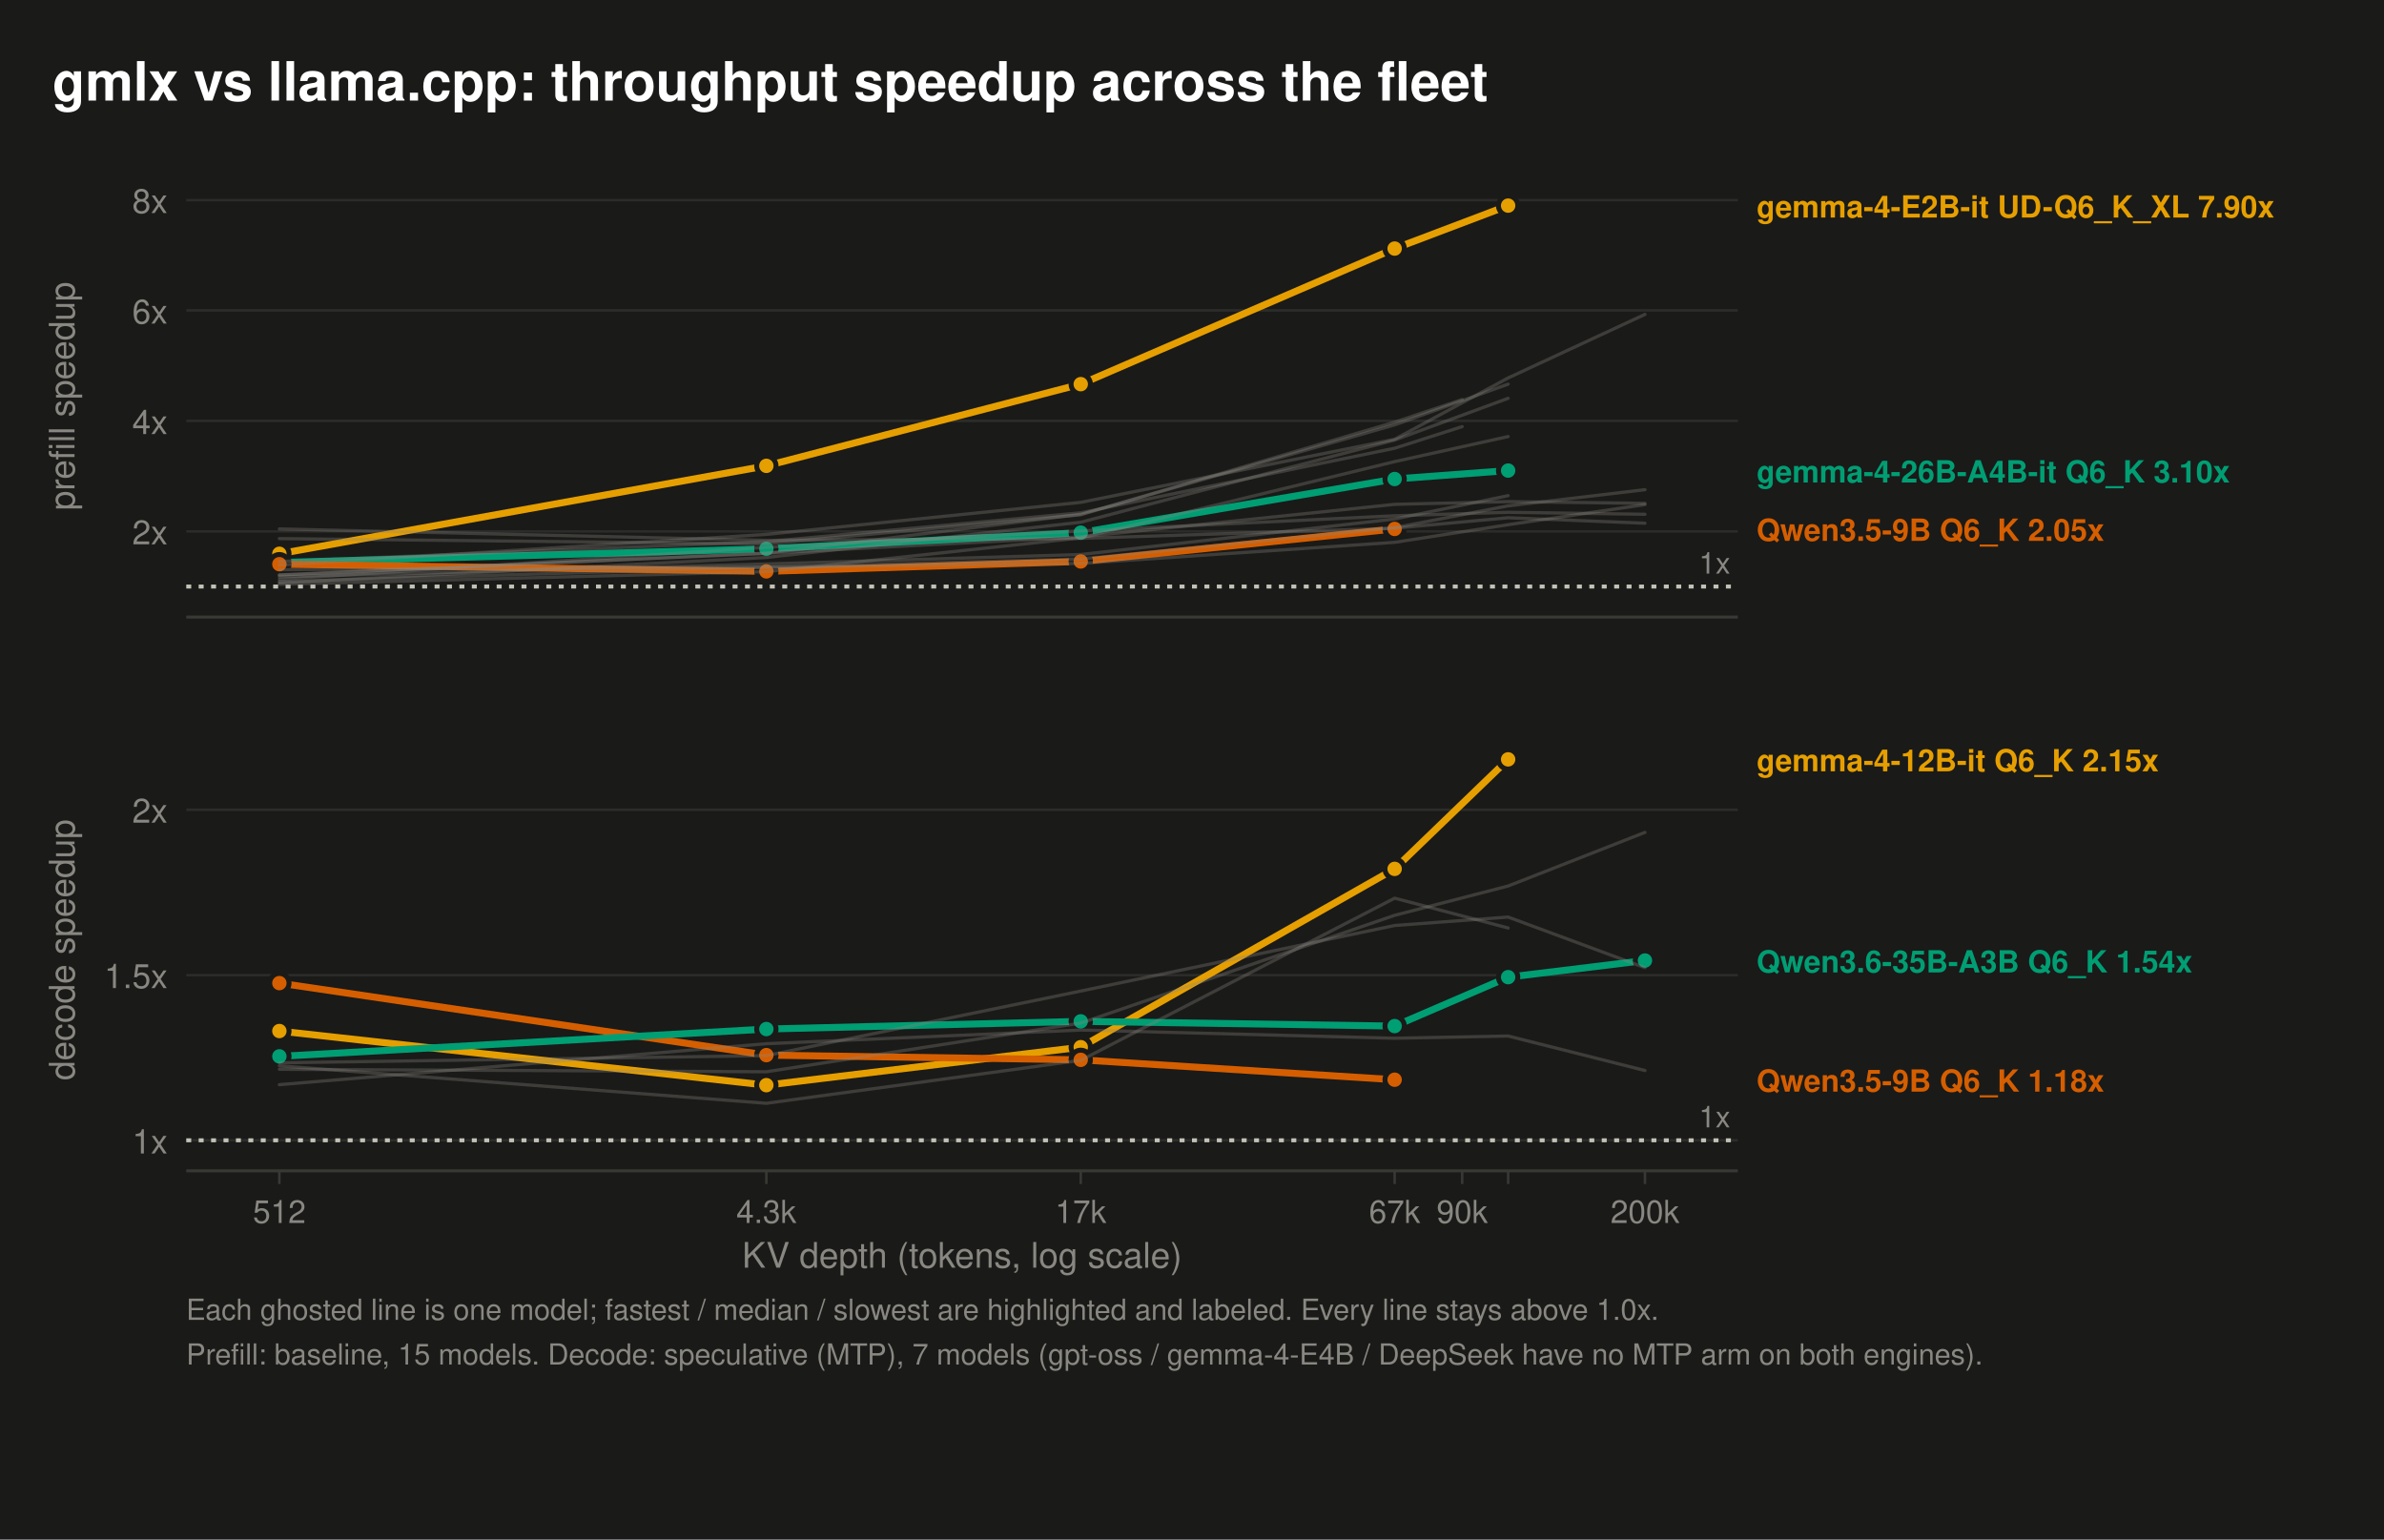
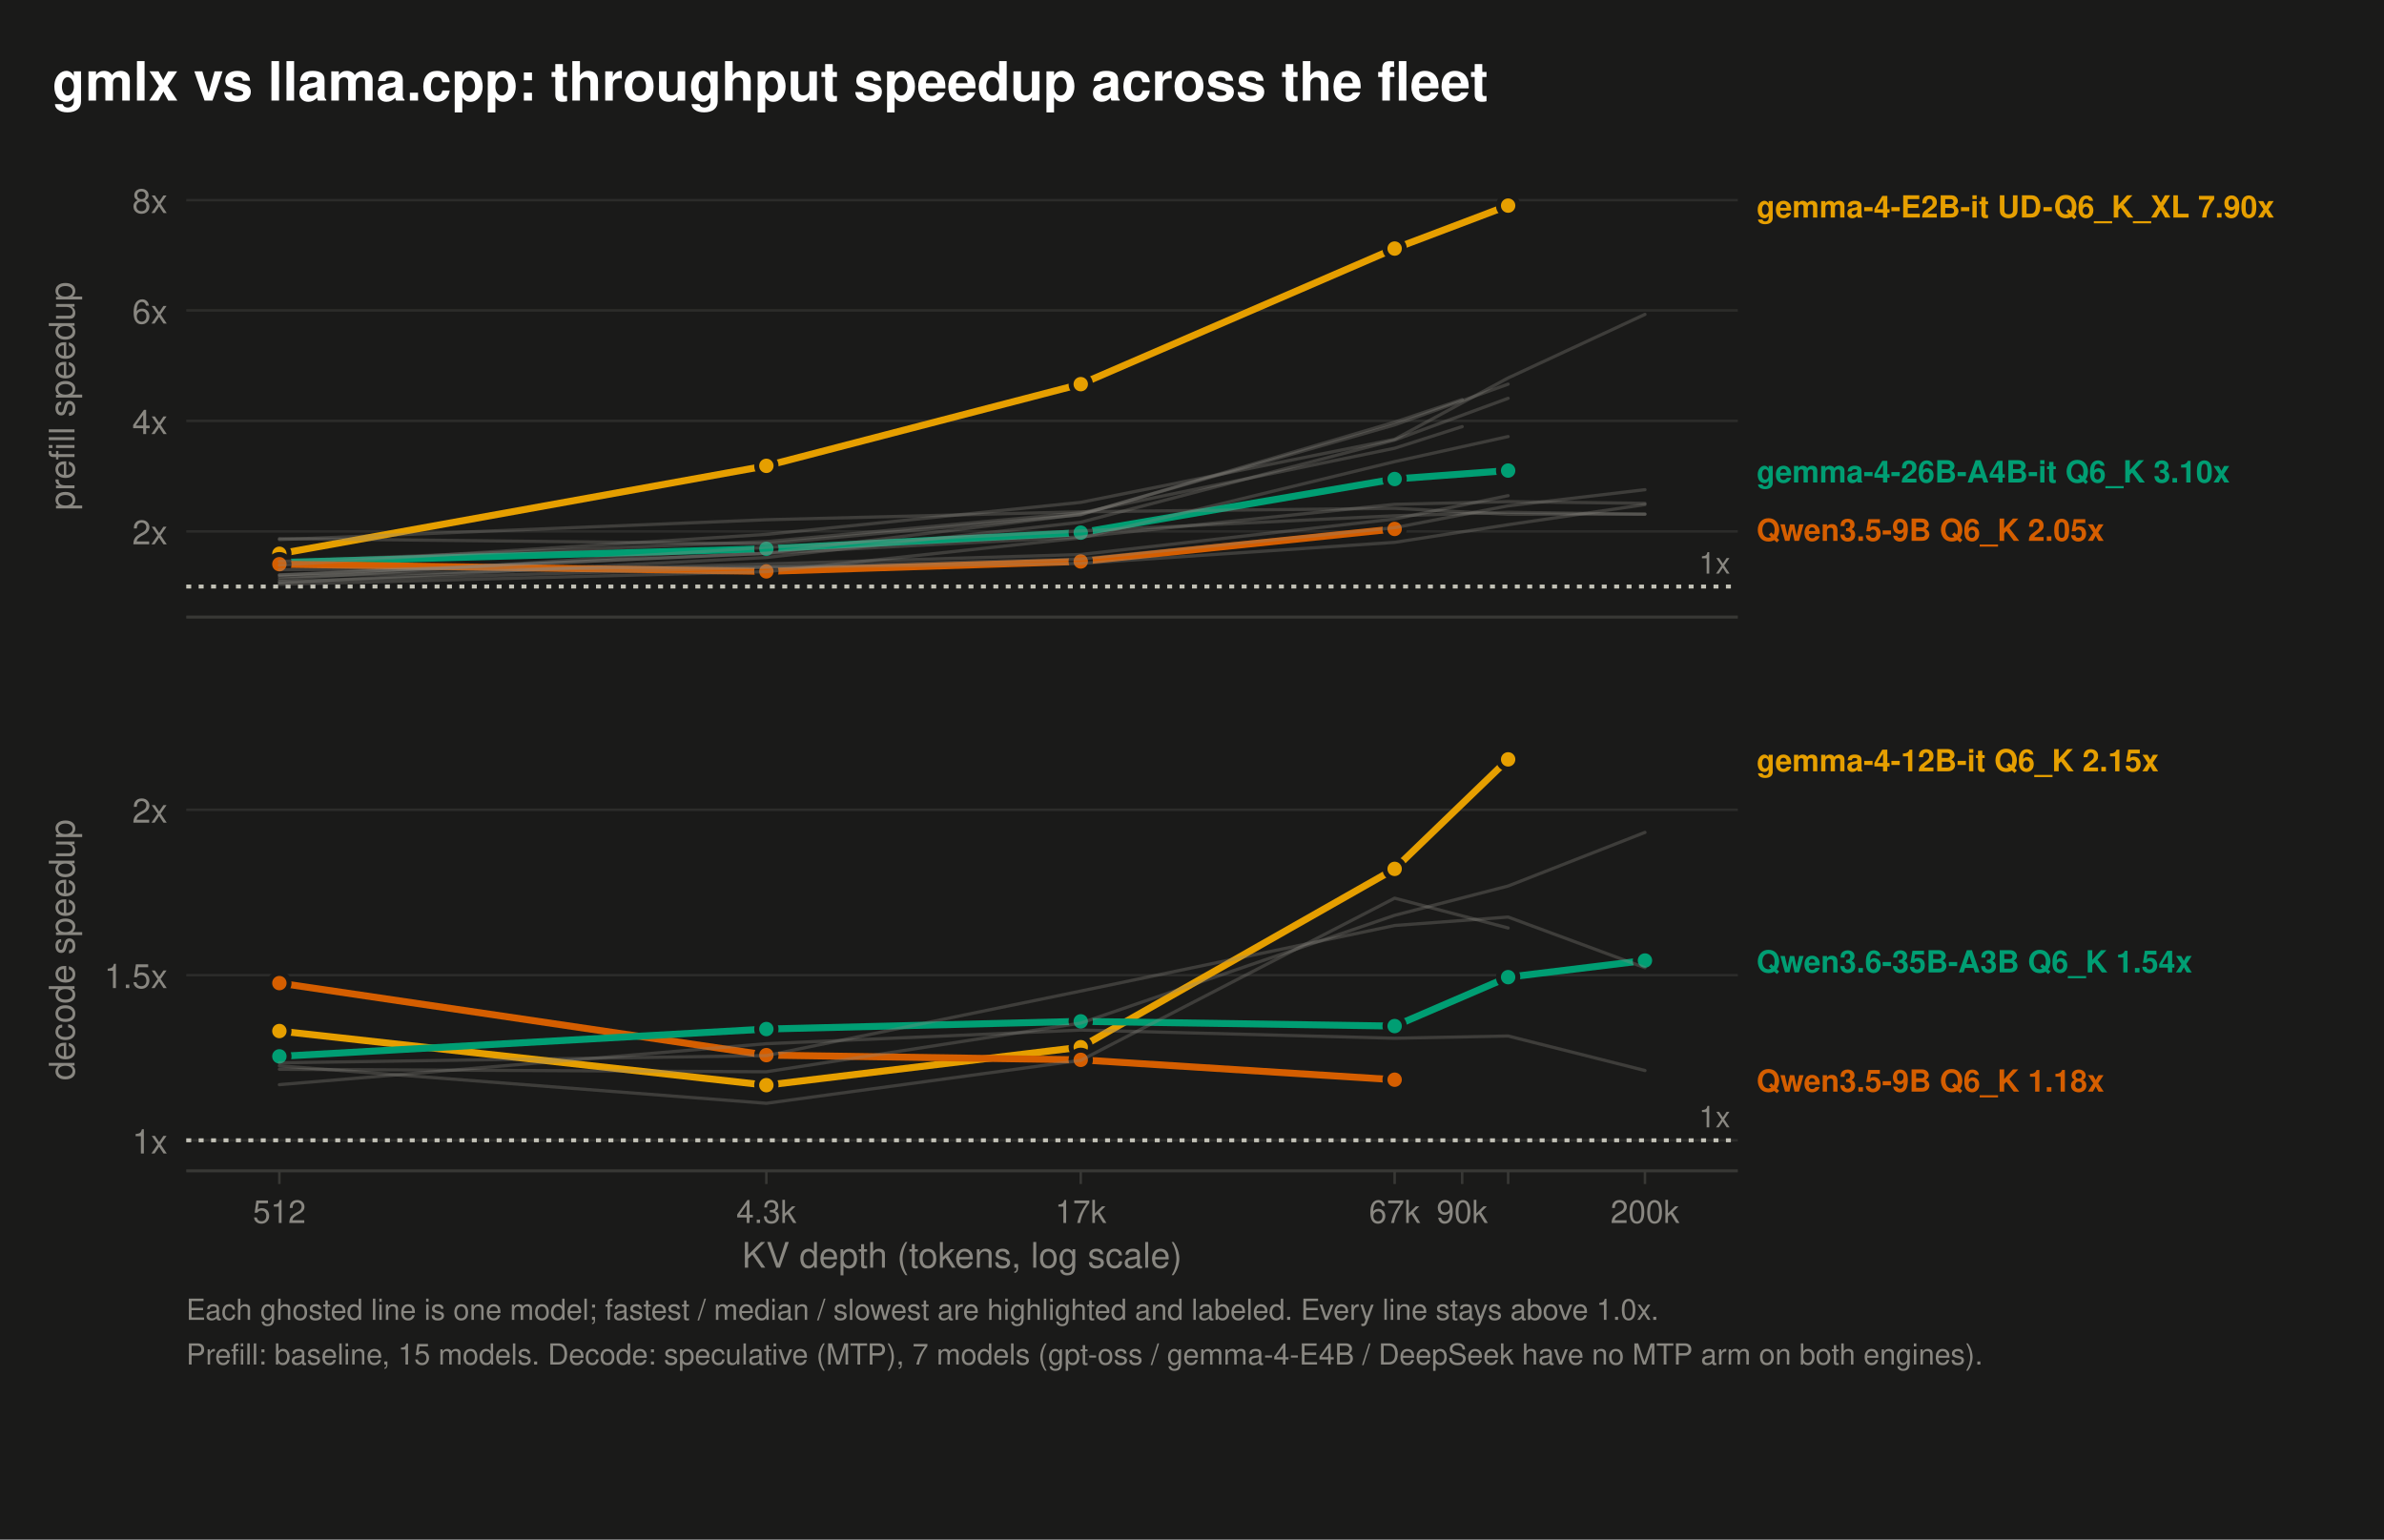
<svg xmlns="http://www.w3.org/2000/svg" width="960" height="620" viewBox="0 0 960 620" font-family="system-ui, -apple-system, 'Segoe UI', Helvetica, Arial, sans-serif">
  <rect x="0" y="0" width="960" height="620" fill="#1a1a19" />
  <text x="21.0" y="40.5" font-size="21.8" fill="#ffffff" font-weight="600">gmlx vs llama.cpp: throughput speedup across the fleet</text>
  <line x1="75.0" y1="214.0" x2="699.8" y2="214.0" stroke="#2c2c2a" stroke-width="1.0" />
  <text x="67.5" y="219.2" font-size="13.5" fill="#898781" text-anchor="end" style="font-variant-numeric: tabular-nums">2x</text>
  <line x1="75.0" y1="169.5" x2="699.8" y2="169.5" stroke="#2c2c2a" stroke-width="1.0" />
  <text x="67.5" y="174.8" font-size="13.5" fill="#898781" text-anchor="end" style="font-variant-numeric: tabular-nums">4x</text>
  <line x1="75.0" y1="125.0" x2="699.8" y2="125.0" stroke="#2c2c2a" stroke-width="1.0" />
  <text x="67.5" y="130.3" font-size="13.5" fill="#898781" text-anchor="end" style="font-variant-numeric: tabular-nums">6x</text>
  <line x1="75.0" y1="80.6" x2="699.8" y2="80.6" stroke="#2c2c2a" stroke-width="1.0" />
  <text x="67.5" y="85.8" font-size="13.5" fill="#898781" text-anchor="end" style="font-variant-numeric: tabular-nums">8x</text>
  <line x1="75.0" y1="248.5" x2="699.8" y2="248.5" stroke="#383835" stroke-width="1.2" />
  <line x1="75.0" y1="236.2" x2="699.8" y2="236.2" stroke="#c3c2b7" stroke-width="1.6" stroke-dasharray="2,3" />
  <text x="696.8" y="231.0" font-size="12.0" fill="#898781" text-anchor="end">1x</text>
  <line x1="112.5" y1="248.5" x2="112.5" y2="248.5" stroke="#383835" stroke-width="1.0" />
  <line x1="308.6" y1="248.5" x2="308.6" y2="248.5" stroke="#383835" stroke-width="1.0" />
  <line x1="435.2" y1="248.5" x2="435.2" y2="248.5" stroke="#383835" stroke-width="1.0" />
  <line x1="561.6" y1="248.5" x2="561.6" y2="248.5" stroke="#383835" stroke-width="1.0" />
  <line x1="588.8" y1="248.5" x2="588.8" y2="248.5" stroke="#383835" stroke-width="1.0" />
  <line x1="607.3" y1="248.5" x2="607.3" y2="248.5" stroke="#383835" stroke-width="1.0" />
  <line x1="662.4" y1="248.5" x2="662.4" y2="248.5" stroke="#383835" stroke-width="1.0" />
  <path d="M112.5,226.5 L308.6,221.0 L435.2,214.5 L561.6,192.9 L607.3,189.5" fill="none" stroke="#009e73" stroke-width="2.8" stroke-linejoin="round" stroke-linecap="round" />
  <circle cx="112.5" cy="226.5" r="3.9" fill="#009e73" stroke="#1a1a19" stroke-width="2.0" />
  <circle cx="308.6" cy="221.0" r="3.9" fill="#009e73" stroke="#1a1a19" stroke-width="2.0" />
  <circle cx="435.2" cy="214.5" r="3.9" fill="#009e73" stroke="#1a1a19" stroke-width="2.0" />
  <circle cx="561.6" cy="192.9" r="3.9" fill="#009e73" stroke="#1a1a19" stroke-width="2.0" />
  <circle cx="607.3" cy="189.5" r="3.9" fill="#009e73" stroke="#1a1a19" stroke-width="2.0" />
  <path d="M112.5,223.0 L308.6,187.6 L435.2,154.7 L561.6,100.1 L607.3,82.8" fill="none" stroke="#e69f00" stroke-width="2.8" stroke-linejoin="round" stroke-linecap="round" />
  <circle cx="112.5" cy="223.0" r="3.9" fill="#e69f00" stroke="#1a1a19" stroke-width="2.0" />
  <circle cx="308.6" cy="187.6" r="3.9" fill="#e69f00" stroke="#1a1a19" stroke-width="2.0" />
  <circle cx="435.2" cy="154.7" r="3.9" fill="#e69f00" stroke="#1a1a19" stroke-width="2.0" />
  <circle cx="561.6" cy="100.1" r="3.9" fill="#e69f00" stroke="#1a1a19" stroke-width="2.0" />
  <circle cx="607.3" cy="82.8" r="3.9" fill="#e69f00" stroke="#1a1a19" stroke-width="2.0" />
  <path d="M112.5,227.2 L308.6,230.1 L435.2,226.1 L561.6,213.0" fill="none" stroke="#d55e00" stroke-width="2.8" stroke-linejoin="round" stroke-linecap="round" />
  <circle cx="112.5" cy="227.2" r="3.9" fill="#d55e00" stroke="#1a1a19" stroke-width="2.0" />
  <circle cx="308.6" cy="230.1" r="3.9" fill="#d55e00" stroke="#1a1a19" stroke-width="2.0" />
  <circle cx="435.2" cy="226.1" r="3.9" fill="#d55e00" stroke="#1a1a19" stroke-width="2.0" />
  <circle cx="561.6" cy="213.0" r="3.9" fill="#d55e00" stroke="#1a1a19" stroke-width="2.0" />
  <path d="M112.5,231.6 L308.6,222.8 L435.2,207.1 L561.6,171.1 L607.3,154.7" fill="none" stroke="#898781" stroke-width="1.3" opacity="0.32" stroke-linejoin="round" stroke-linecap="round" />
  <path d="M112.5,235.3 L308.6,230.2 L435.2,216.6 L561.6,185.9 L607.3,175.8" fill="none" stroke="#898781" stroke-width="1.3" opacity="0.32" stroke-linejoin="round" stroke-linecap="round" />
-   <path d="M112.5,213.0 L308.6,217.6 L435.2,216.8 L561.6,212.7 L607.3,208.5 L662.4,210.7" fill="none" stroke="#898781" stroke-width="1.3" opacity="0.32" stroke-linejoin="round" stroke-linecap="round" />
+   <path d="M112.5,217.3 L308.6,209.3 L435.2,206.1 L561.6,204.7 L607.3,207.1 L662.4,207.0" fill="none" stroke="#898781" stroke-width="1.3" opacity="0.32" stroke-linejoin="round" stroke-linecap="round" />
  <path d="M112.5,232.3 L308.6,227.1 L435.2,223.3 L561.6,209.0 L607.3,199.6" fill="none" stroke="#898781" stroke-width="1.3" opacity="0.32" stroke-linejoin="round" stroke-linecap="round" />
  <path d="M112.5,229.4 L308.6,228.4 L435.2,225.1 L561.6,212.5 L607.3,203.7 L662.4,197.2" fill="none" stroke="#898781" stroke-width="1.3" opacity="0.32" stroke-linejoin="round" stroke-linecap="round" />
  <path d="M112.5,234.7 L308.6,224.5 L435.2,210.3 L561.6,177.2 L607.3,160.4" fill="none" stroke="#898781" stroke-width="1.3" opacity="0.32" stroke-linejoin="round" stroke-linecap="round" />
  <path d="M112.5,226.1 L308.6,218.1 L435.2,206.5 L561.6,180.5 L588.8,171.8" fill="none" stroke="#898781" stroke-width="1.3" opacity="0.32" stroke-linejoin="round" stroke-linecap="round" />
  <path d="M112.5,216.9 L308.6,219.0 L435.2,207.3 L561.6,170.0 L588.8,160.9" fill="none" stroke="#898781" stroke-width="1.3" opacity="0.32" stroke-linejoin="round" stroke-linecap="round" />
  <path d="M112.5,233.3 L308.6,220.4 L435.2,213.8 L561.6,207.7 L607.3,206.3 L662.4,207.1" fill="none" stroke="#898781" stroke-width="1.3" opacity="0.32" stroke-linejoin="round" stroke-linecap="round" />
  <path d="M112.5,234.2 L308.6,228.4 L435.2,226.9 L561.6,218.4 L607.3,211.3 L662.4,203.2" fill="none" stroke="#898781" stroke-width="1.3" opacity="0.32" stroke-linejoin="round" stroke-linecap="round" />
  <path d="M112.5,231.5 L308.6,222.8 L435.2,216.2 L561.6,203.1 L607.3,202.0 L662.4,202.7" fill="none" stroke="#898781" stroke-width="1.3" opacity="0.32" stroke-linejoin="round" stroke-linecap="round" />
  <path d="M112.5,227.6 L308.6,215.2 L435.2,202.3 L561.6,176.9 L607.3,152.2 L662.4,126.6" fill="none" stroke="#898781" stroke-width="1.3" opacity="0.32" stroke-linejoin="round" stroke-linecap="round" />
  <text x="30.0" y="159.5" font-size="14.2" fill="#898781" text-anchor="middle" transform="rotate(-90.0 30.0 159.5)">prefill speedup</text>
  <text x="707.3" y="87.6" font-size="12.3" fill="#e69f00" font-weight="600">gemma-4-E2B-it UD-Q6_K_XL 7.90x</text>
  <text x="707.3" y="194.3" font-size="12.3" fill="#009e73" font-weight="600">gemma-4-26B-A4B-it Q6_K 3.10x</text>
  <text x="707.3" y="217.8" font-size="12.3" fill="#d55e00" font-weight="600">Qwen3.5-9B Q6_K 2.05x</text>
  <line x1="75.0" y1="459.2" x2="699.8" y2="459.2" stroke="#2c2c2a" stroke-width="1.0" />
  <text x="67.5" y="464.5" font-size="13.5" fill="#898781" text-anchor="end" style="font-variant-numeric: tabular-nums">1x</text>
  <line x1="75.0" y1="392.7" x2="699.8" y2="392.7" stroke="#2c2c2a" stroke-width="1.0" />
  <text x="67.5" y="397.9" font-size="13.5" fill="#898781" text-anchor="end" style="font-variant-numeric: tabular-nums">1.5x</text>
  <line x1="75.0" y1="326.1" x2="699.8" y2="326.1" stroke="#2c2c2a" stroke-width="1.0" />
  <text x="67.5" y="331.3" font-size="13.5" fill="#898781" text-anchor="end" style="font-variant-numeric: tabular-nums">2x</text>
  <line x1="75.0" y1="471.5" x2="699.8" y2="471.5" stroke="#383835" stroke-width="1.2" />
  <line x1="75.0" y1="459.2" x2="699.8" y2="459.2" stroke="#c3c2b7" stroke-width="1.6" stroke-dasharray="2,3" />
  <text x="696.8" y="454.0" font-size="12.0" fill="#898781" text-anchor="end">1x</text>
  <line x1="112.5" y1="471.5" x2="112.5" y2="476.8" stroke="#383835" stroke-width="1.0" />
  <text x="112.5" y="492.5" font-size="12.8" fill="#898781" text-anchor="middle" style="font-variant-numeric: tabular-nums">512</text>
  <line x1="308.6" y1="471.5" x2="308.6" y2="476.8" stroke="#383835" stroke-width="1.0" />
  <text x="308.6" y="492.5" font-size="12.8" fill="#898781" text-anchor="middle" style="font-variant-numeric: tabular-nums">4.3k</text>
  <line x1="435.2" y1="471.5" x2="435.2" y2="476.8" stroke="#383835" stroke-width="1.0" />
  <text x="435.2" y="492.5" font-size="12.8" fill="#898781" text-anchor="middle" style="font-variant-numeric: tabular-nums">17k</text>
  <line x1="561.6" y1="471.5" x2="561.6" y2="476.8" stroke="#383835" stroke-width="1.0" />
  <text x="561.6" y="492.5" font-size="12.8" fill="#898781" text-anchor="middle" style="font-variant-numeric: tabular-nums">67k</text>
  <line x1="588.8" y1="471.5" x2="588.8" y2="476.8" stroke="#383835" stroke-width="1.0" />
  <text x="588.8" y="492.5" font-size="12.8" fill="#898781" text-anchor="middle" style="font-variant-numeric: tabular-nums">90k</text>
  <line x1="607.3" y1="471.5" x2="607.3" y2="476.8" stroke="#383835" stroke-width="1.0" />
  <line x1="662.4" y1="471.5" x2="662.4" y2="476.8" stroke="#383835" stroke-width="1.0" />
  <text x="662.4" y="492.5" font-size="12.8" fill="#898781" text-anchor="middle" style="font-variant-numeric: tabular-nums">200k</text>
  <path d="M112.5,415.2 L308.6,437.0 L435.2,421.7 L561.6,349.9 L607.3,305.8" fill="none" stroke="#e69f00" stroke-width="2.8" stroke-linejoin="round" stroke-linecap="round" />
  <circle cx="112.5" cy="415.2" r="3.9" fill="#e69f00" stroke="#1a1a19" stroke-width="2.0" />
  <circle cx="308.6" cy="437.0" r="3.9" fill="#e69f00" stroke="#1a1a19" stroke-width="2.0" />
  <circle cx="435.2" cy="421.7" r="3.9" fill="#e69f00" stroke="#1a1a19" stroke-width="2.0" />
  <circle cx="561.6" cy="349.9" r="3.9" fill="#e69f00" stroke="#1a1a19" stroke-width="2.0" />
  <circle cx="607.3" cy="305.8" r="3.9" fill="#e69f00" stroke="#1a1a19" stroke-width="2.0" />
  <path d="M112.5,395.9 L308.6,424.9 L435.2,426.8 L561.6,434.8" fill="none" stroke="#d55e00" stroke-width="2.8" stroke-linejoin="round" stroke-linecap="round" />
  <circle cx="112.5" cy="395.9" r="3.9" fill="#d55e00" stroke="#1a1a19" stroke-width="2.0" />
  <circle cx="308.6" cy="424.9" r="3.9" fill="#d55e00" stroke="#1a1a19" stroke-width="2.0" />
  <circle cx="435.2" cy="426.8" r="3.9" fill="#d55e00" stroke="#1a1a19" stroke-width="2.0" />
  <circle cx="561.6" cy="434.8" r="3.9" fill="#d55e00" stroke="#1a1a19" stroke-width="2.0" />
  <path d="M112.5,425.4 L308.6,414.4 L435.2,411.3 L561.6,413.2 L607.3,393.5 L662.4,386.8" fill="none" stroke="#009e73" stroke-width="2.8" stroke-linejoin="round" stroke-linecap="round" />
  <circle cx="112.5" cy="425.4" r="3.9" fill="#009e73" stroke="#1a1a19" stroke-width="2.0" />
  <circle cx="308.6" cy="414.4" r="3.9" fill="#009e73" stroke="#1a1a19" stroke-width="2.0" />
  <circle cx="435.2" cy="411.3" r="3.9" fill="#009e73" stroke="#1a1a19" stroke-width="2.0" />
  <circle cx="561.6" cy="413.2" r="3.9" fill="#009e73" stroke="#1a1a19" stroke-width="2.0" />
  <circle cx="607.3" cy="393.5" r="3.9" fill="#009e73" stroke="#1a1a19" stroke-width="2.0" />
  <circle cx="662.4" cy="386.8" r="3.9" fill="#009e73" stroke="#1a1a19" stroke-width="2.0" />
  <path d="M112.5,429.2 L308.6,444.3 L435.2,427.0 L561.6,361.7 L607.3,373.7" fill="none" stroke="#898781" stroke-width="1.3" opacity="0.32" stroke-linejoin="round" stroke-linecap="round" />
  <path d="M112.5,430.6 L308.6,431.6 L435.2,412.0 L561.6,368.6 L607.3,356.8 L662.4,335.2" fill="none" stroke="#898781" stroke-width="1.3" opacity="0.32" stroke-linejoin="round" stroke-linecap="round" />
  <path d="M112.5,428.0 L308.6,425.1 L435.2,399.1 L561.6,372.7 L607.3,369.3 L662.4,389.7" fill="none" stroke="#898781" stroke-width="1.3" opacity="0.32" stroke-linejoin="round" stroke-linecap="round" />
  <path d="M112.5,436.8 L308.6,420.3 L435.2,414.8 L561.6,418.1 L607.3,417.2 L662.4,431.1" fill="none" stroke="#898781" stroke-width="1.3" opacity="0.32" stroke-linejoin="round" stroke-linecap="round" />
  <text x="30.0" y="382.5" font-size="14.2" fill="#898781" text-anchor="middle" transform="rotate(-90.0 30.0 382.5)">decode speedup</text>
  <text x="707.3" y="310.6" font-size="12.3" fill="#e69f00" font-weight="600">gemma-4-12B-it Q6_K 2.15x</text>
  <text x="707.3" y="391.6" font-size="12.3" fill="#009e73" font-weight="600">Qwen3.6-35B-A3B Q6_K 1.54x</text>
  <text x="707.3" y="439.6" font-size="12.3" fill="#d55e00" font-weight="600">Qwen3.5-9B Q6_K 1.18x</text>
  <text x="387.4" y="510.5" font-size="14.2" fill="#898781" text-anchor="middle">KV depth (tokens, log scale)</text>
  <text x="75.0" y="531.5" font-size="11.7" fill="#898781">Each ghosted line is one model; fastest / median / slowest are highlighted and labeled. Every line stays above 1.0x.</text>
  <text x="75.0" y="549.5" font-size="11.7" fill="#898781">Prefill: baseline, 15 models. Decode: speculative (MTP), 7 models (gpt-oss / gemma-4-E4B / DeepSeek have no MTP arm on both engines).</text>
</svg>
